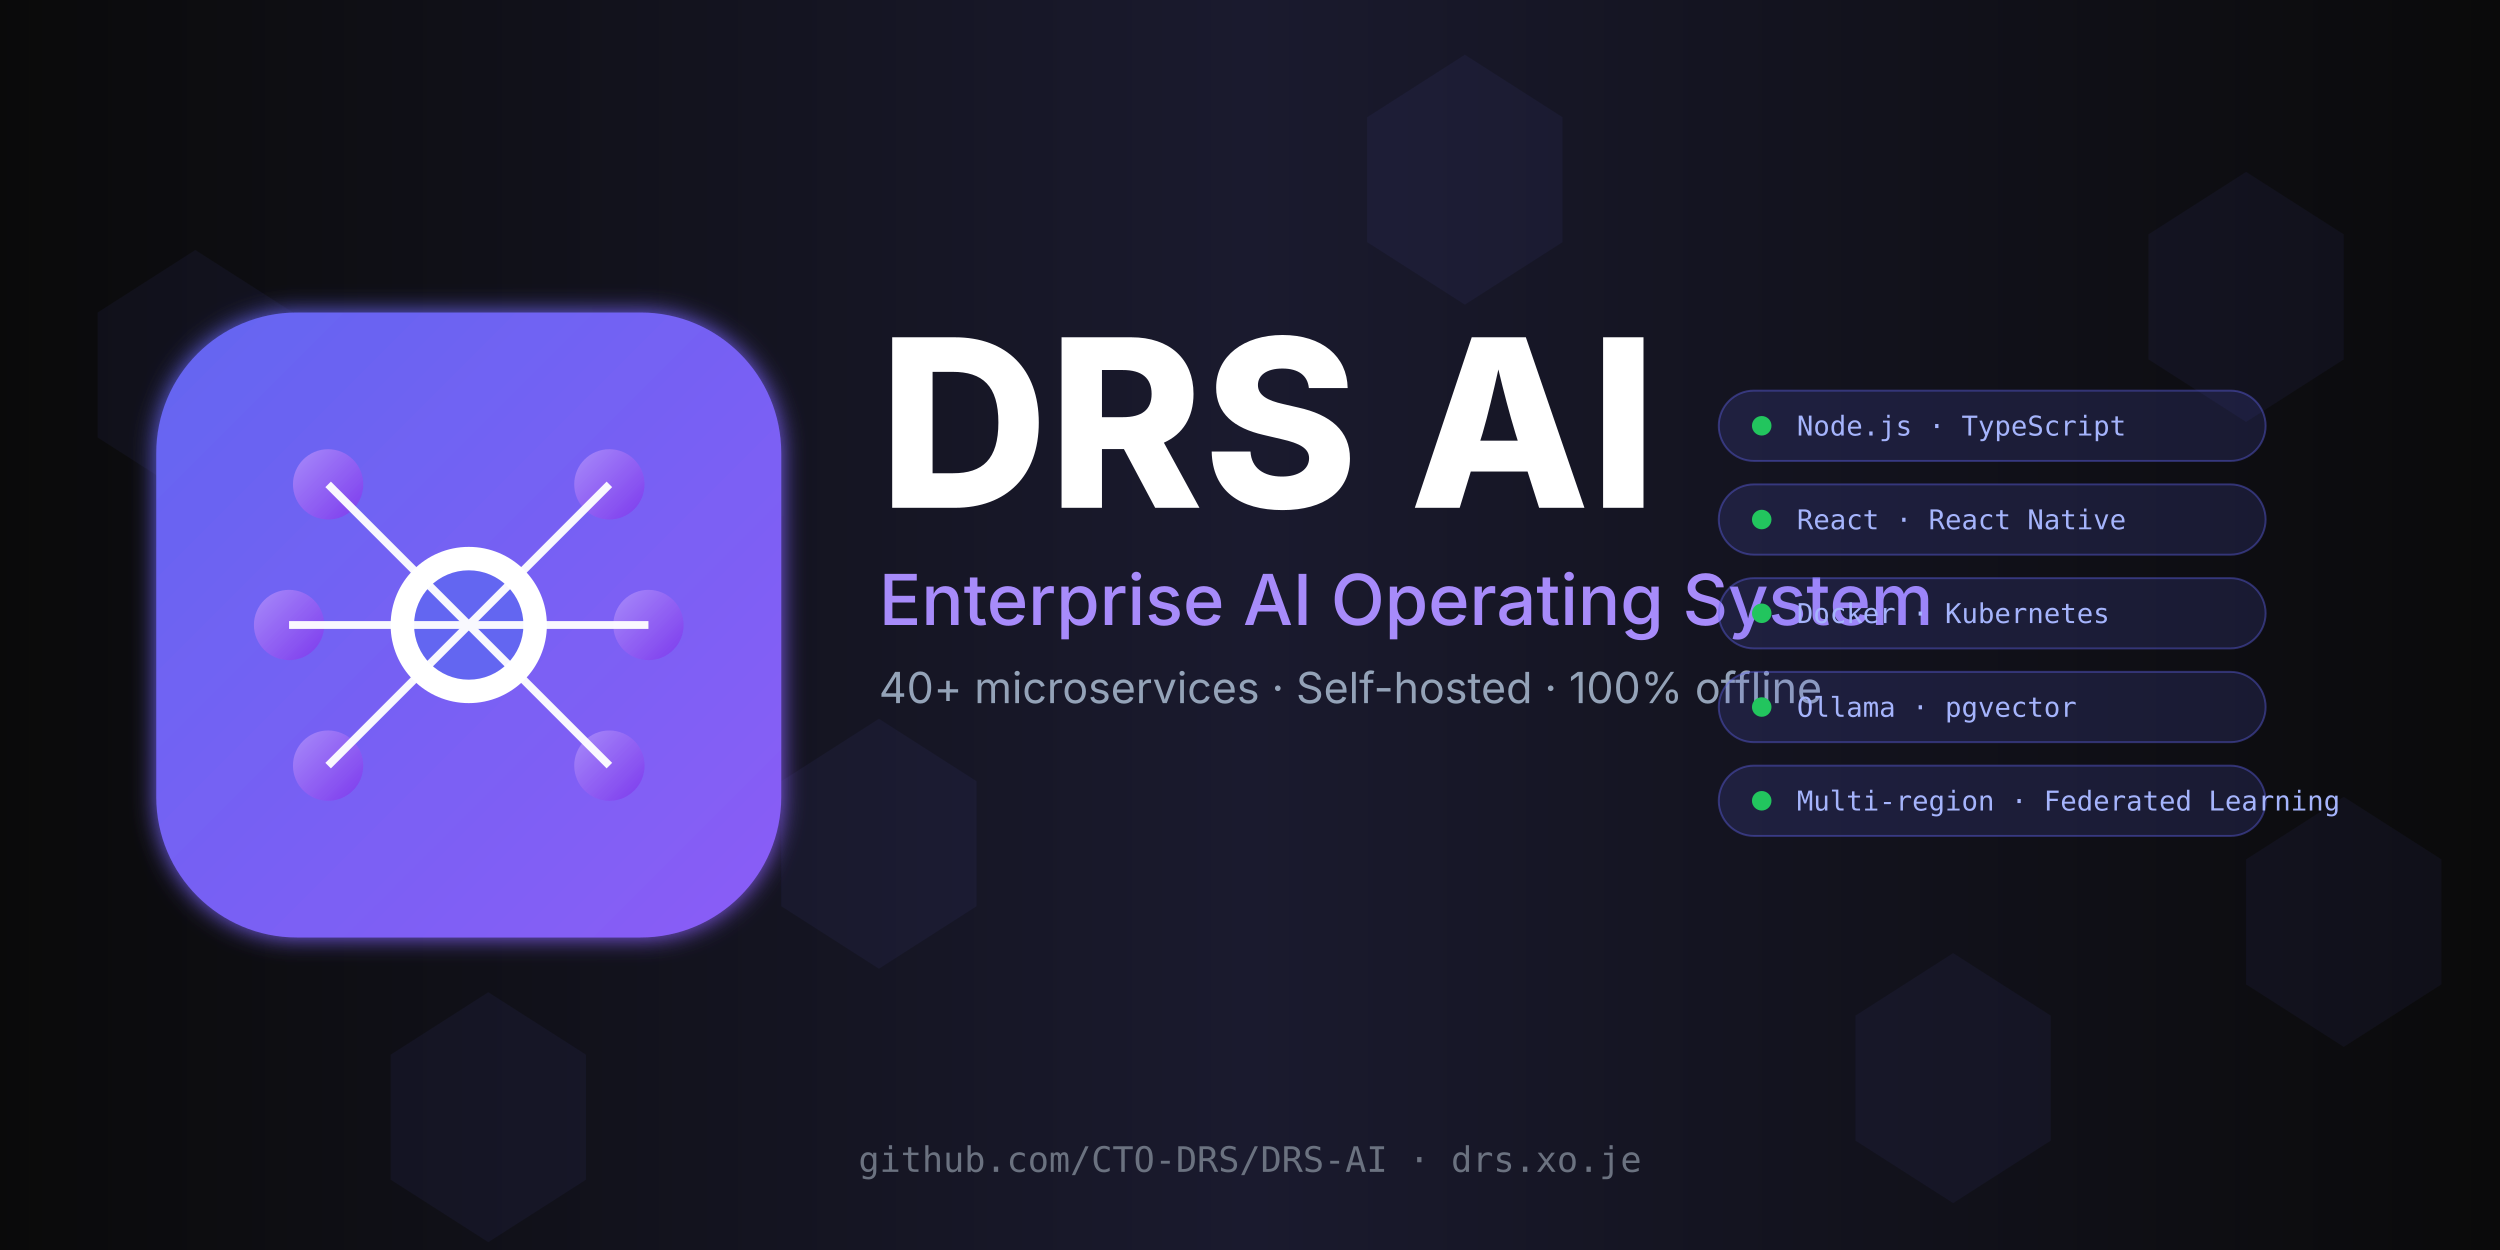
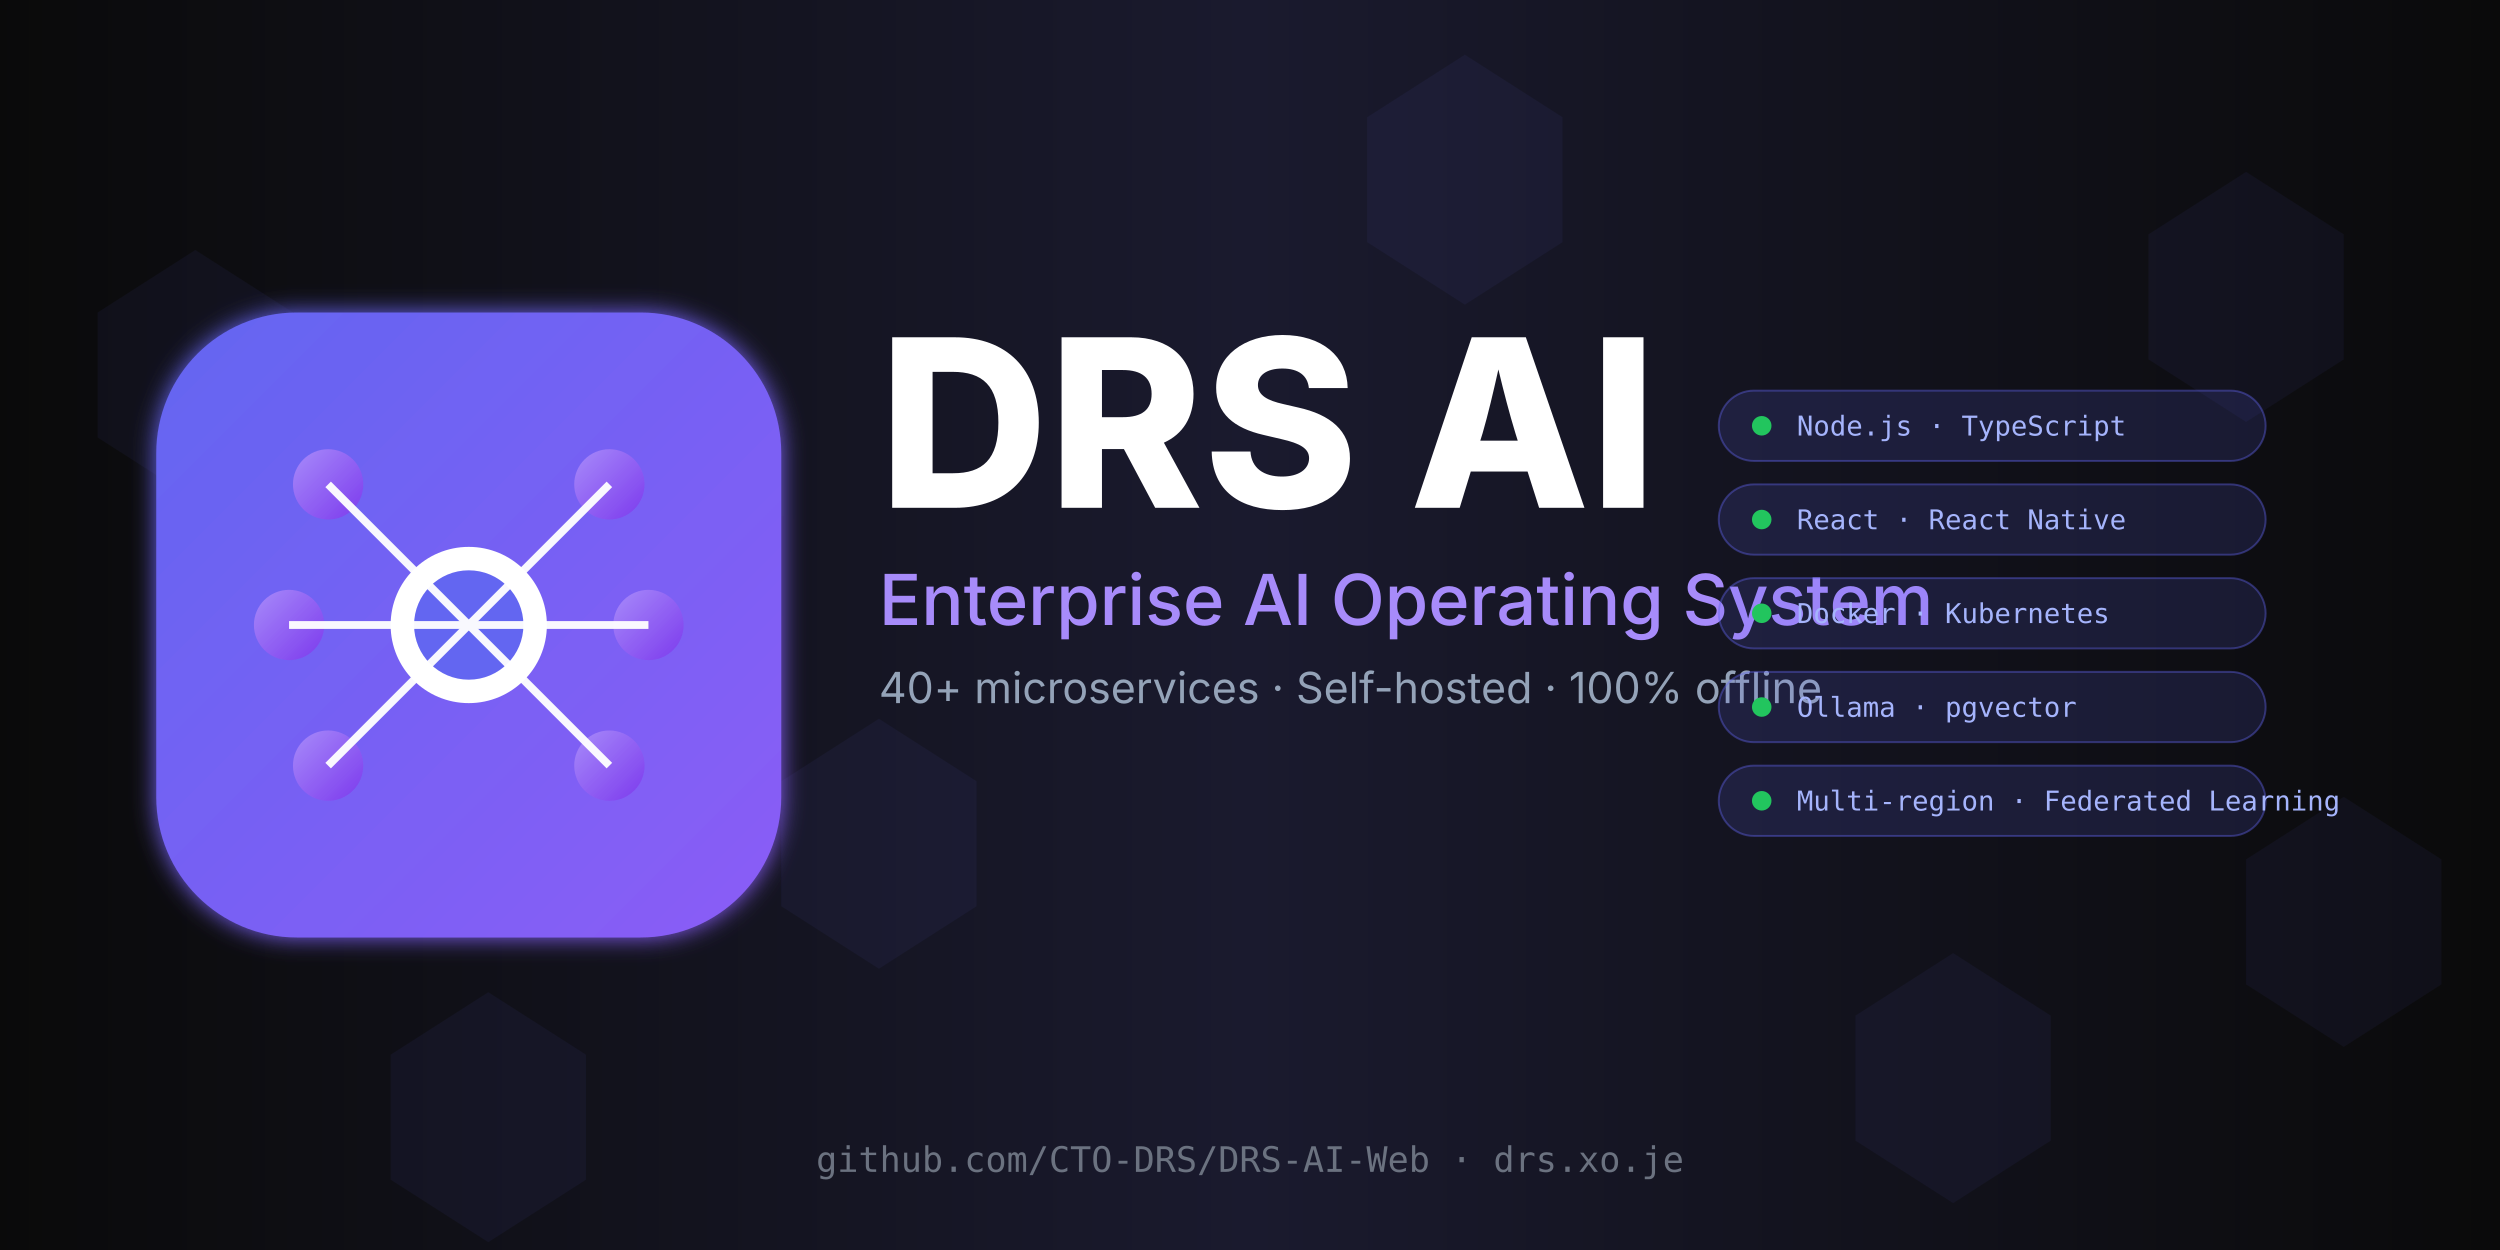
<svg xmlns="http://www.w3.org/2000/svg" viewBox="0 0 1280 640" width="1280" height="640">
  <defs>
    <linearGradient id="bannerBg" x1="0" y1="0" x2="1" y2="0">
      <stop offset="0%" stop-color="#0a0a0a" />
      <stop offset="50%" stop-color="#1a1a2e" />
      <stop offset="100%" stop-color="#0a0a0a" />
    </linearGradient>
    <linearGradient id="logoGrad" x1="0" y1="0" x2="1" y2="1">
      <stop offset="0%" stop-color="#6366f1" />
      <stop offset="100%" stop-color="#8b5cf6" />
    </linearGradient>
    <linearGradient id="nodeGrad" x1="0" y1="0" x2="1" y2="1">
      <stop offset="0%" stop-color="#a78bfa" />
      <stop offset="100%" stop-color="#7c3aed" />
    </linearGradient>
    <filter id="glow" x="-50%" y="-50%" width="200%" height="200%">
      <feGaussianBlur stdDeviation="6" result="blur" />
      <feMerge>
        <feMergeNode in="blur" />
        <feMergeNode in="SourceGraphic" />
      </feMerge>
    </filter>
  </defs>
  <rect width="1280" height="640" fill="url(#bannerBg)" />
  <g opacity="0.06" fill="#6366f1">
    <polygon points="50,160 100,128 150,160 150,224 100,256 50,224" />
    <polygon points="400,400 450,368 500,400 500,464 450,496 400,464" />
    <polygon points="1100,120 1150,88 1200,120 1200,184 1150,216 1100,184" />
    <polygon points="1150,440 1200,408 1250,440 1250,504 1200,536 1150,504" />
    <polygon points="700,60 750,28 800,60 800,124 750,156 700,124" />
    <polygon points="950,520 1000,488 1050,520 1050,584 1000,616 950,584" />
    <polygon points="200,540 250,508 300,540 300,604 250,636 200,604" />
  </g>
  <g transform="translate(80, 160)" filter="url(#glow)">
    <rect width="320" height="320" rx="72" fill="url(#logoGrad)" />
    <circle cx="160" cy="160" r="40" fill="#fff" />
    <circle cx="160" cy="160" r="28" fill="#6366f1" />
    <circle cx="88" cy="88" r="18" fill="url(#nodeGrad)" />
    <circle cx="232" cy="88" r="18" fill="url(#nodeGrad)" />
    <circle cx="68" cy="160" r="18" fill="url(#nodeGrad)" />
    <circle cx="252" cy="160" r="18" fill="url(#nodeGrad)" />
    <circle cx="88" cy="232" r="18" fill="url(#nodeGrad)" />
    <circle cx="232" cy="232" r="18" fill="url(#nodeGrad)" />
    <g stroke="#fff" stroke-width="4" opacity="0.95">
      <line x1="160" y1="160" x2="88" y2="88" />
      <line x1="160" y1="160" x2="232" y2="88" />
      <line x1="160" y1="160" x2="68" y2="160" />
      <line x1="160" y1="160" x2="252" y2="160" />
      <line x1="160" y1="160" x2="88" y2="232" />
      <line x1="160" y1="160" x2="232" y2="232" />
    </g>
  </g>
  <g font-family="-apple-system, BlinkMacSystemFont, 'Segoe UI', system-ui, sans-serif">
    <text x="450" y="260" font-size="120" font-weight="800" fill="#ffffff">DRS AI</text>
    <text x="450" y="320" font-size="36" font-weight="500" fill="#a78bfa">Enterprise AI Operating System</text>
    <text x="450" y="360" font-size="22" font-weight="400" fill="#94a3b8">40+ microservices · Self-hosted · 100% offline</text>
  </g>
  <g transform="translate(880, 200)" font-family="monospace" font-size="14">
    <g transform="translate(0, 0)">
      <rect width="280" height="36" rx="18" fill="rgba(99, 102, 241, 0.15)" stroke="rgba(99, 102, 241, 0.4)" />
      <circle cx="22" cy="18" r="5" fill="#22c55e" />
      <text x="40" y="23" fill="#a5b4fc">Node.js · TypeScript</text>
    </g>
    <g transform="translate(0, 48)">
      <rect width="280" height="36" rx="18" fill="rgba(99, 102, 241, 0.15)" stroke="rgba(99, 102, 241, 0.4)" />
      <circle cx="22" cy="18" r="5" fill="#22c55e" />
      <text x="40" y="23" fill="#a5b4fc">React · React Native</text>
    </g>
    <g transform="translate(0, 96)">
      <rect width="280" height="36" rx="18" fill="rgba(99, 102, 241, 0.15)" stroke="rgba(99, 102, 241, 0.4)" />
      <circle cx="22" cy="18" r="5" fill="#22c55e" />
      <text x="40" y="23" fill="#a5b4fc">Docker · Kubernetes</text>
    </g>
    <g transform="translate(0, 144)">
      <rect width="280" height="36" rx="18" fill="rgba(99, 102, 241, 0.15)" stroke="rgba(99, 102, 241, 0.4)" />
      <circle cx="22" cy="18" r="5" fill="#22c55e" />
      <text x="40" y="23" fill="#a5b4fc">Ollama · pgvector</text>
    </g>
    <g transform="translate(0, 192)">
      <rect width="280" height="36" rx="18" fill="rgba(99, 102, 241, 0.15)" stroke="rgba(99, 102, 241, 0.4)" />
      <circle cx="22" cy="18" r="5" fill="#22c55e" />
      <text x="40" y="23" fill="#a5b4fc">Multi-region · Federated Learning</text>
    </g>
  </g>
-   <text x="640" y="600" text-anchor="middle" font-family="monospace" font-size="18" fill="#6b7280">github.com/CTO-DRS/DRS-AI  ·  drs.xo.je</text>
+   <text x="640" y="600" text-anchor="middle" font-family="monospace" font-size="18" fill="#6b7280">github.com/CTO-DRS/DRS-AI-Web  ·  drs.xo.je</text>
</svg>
